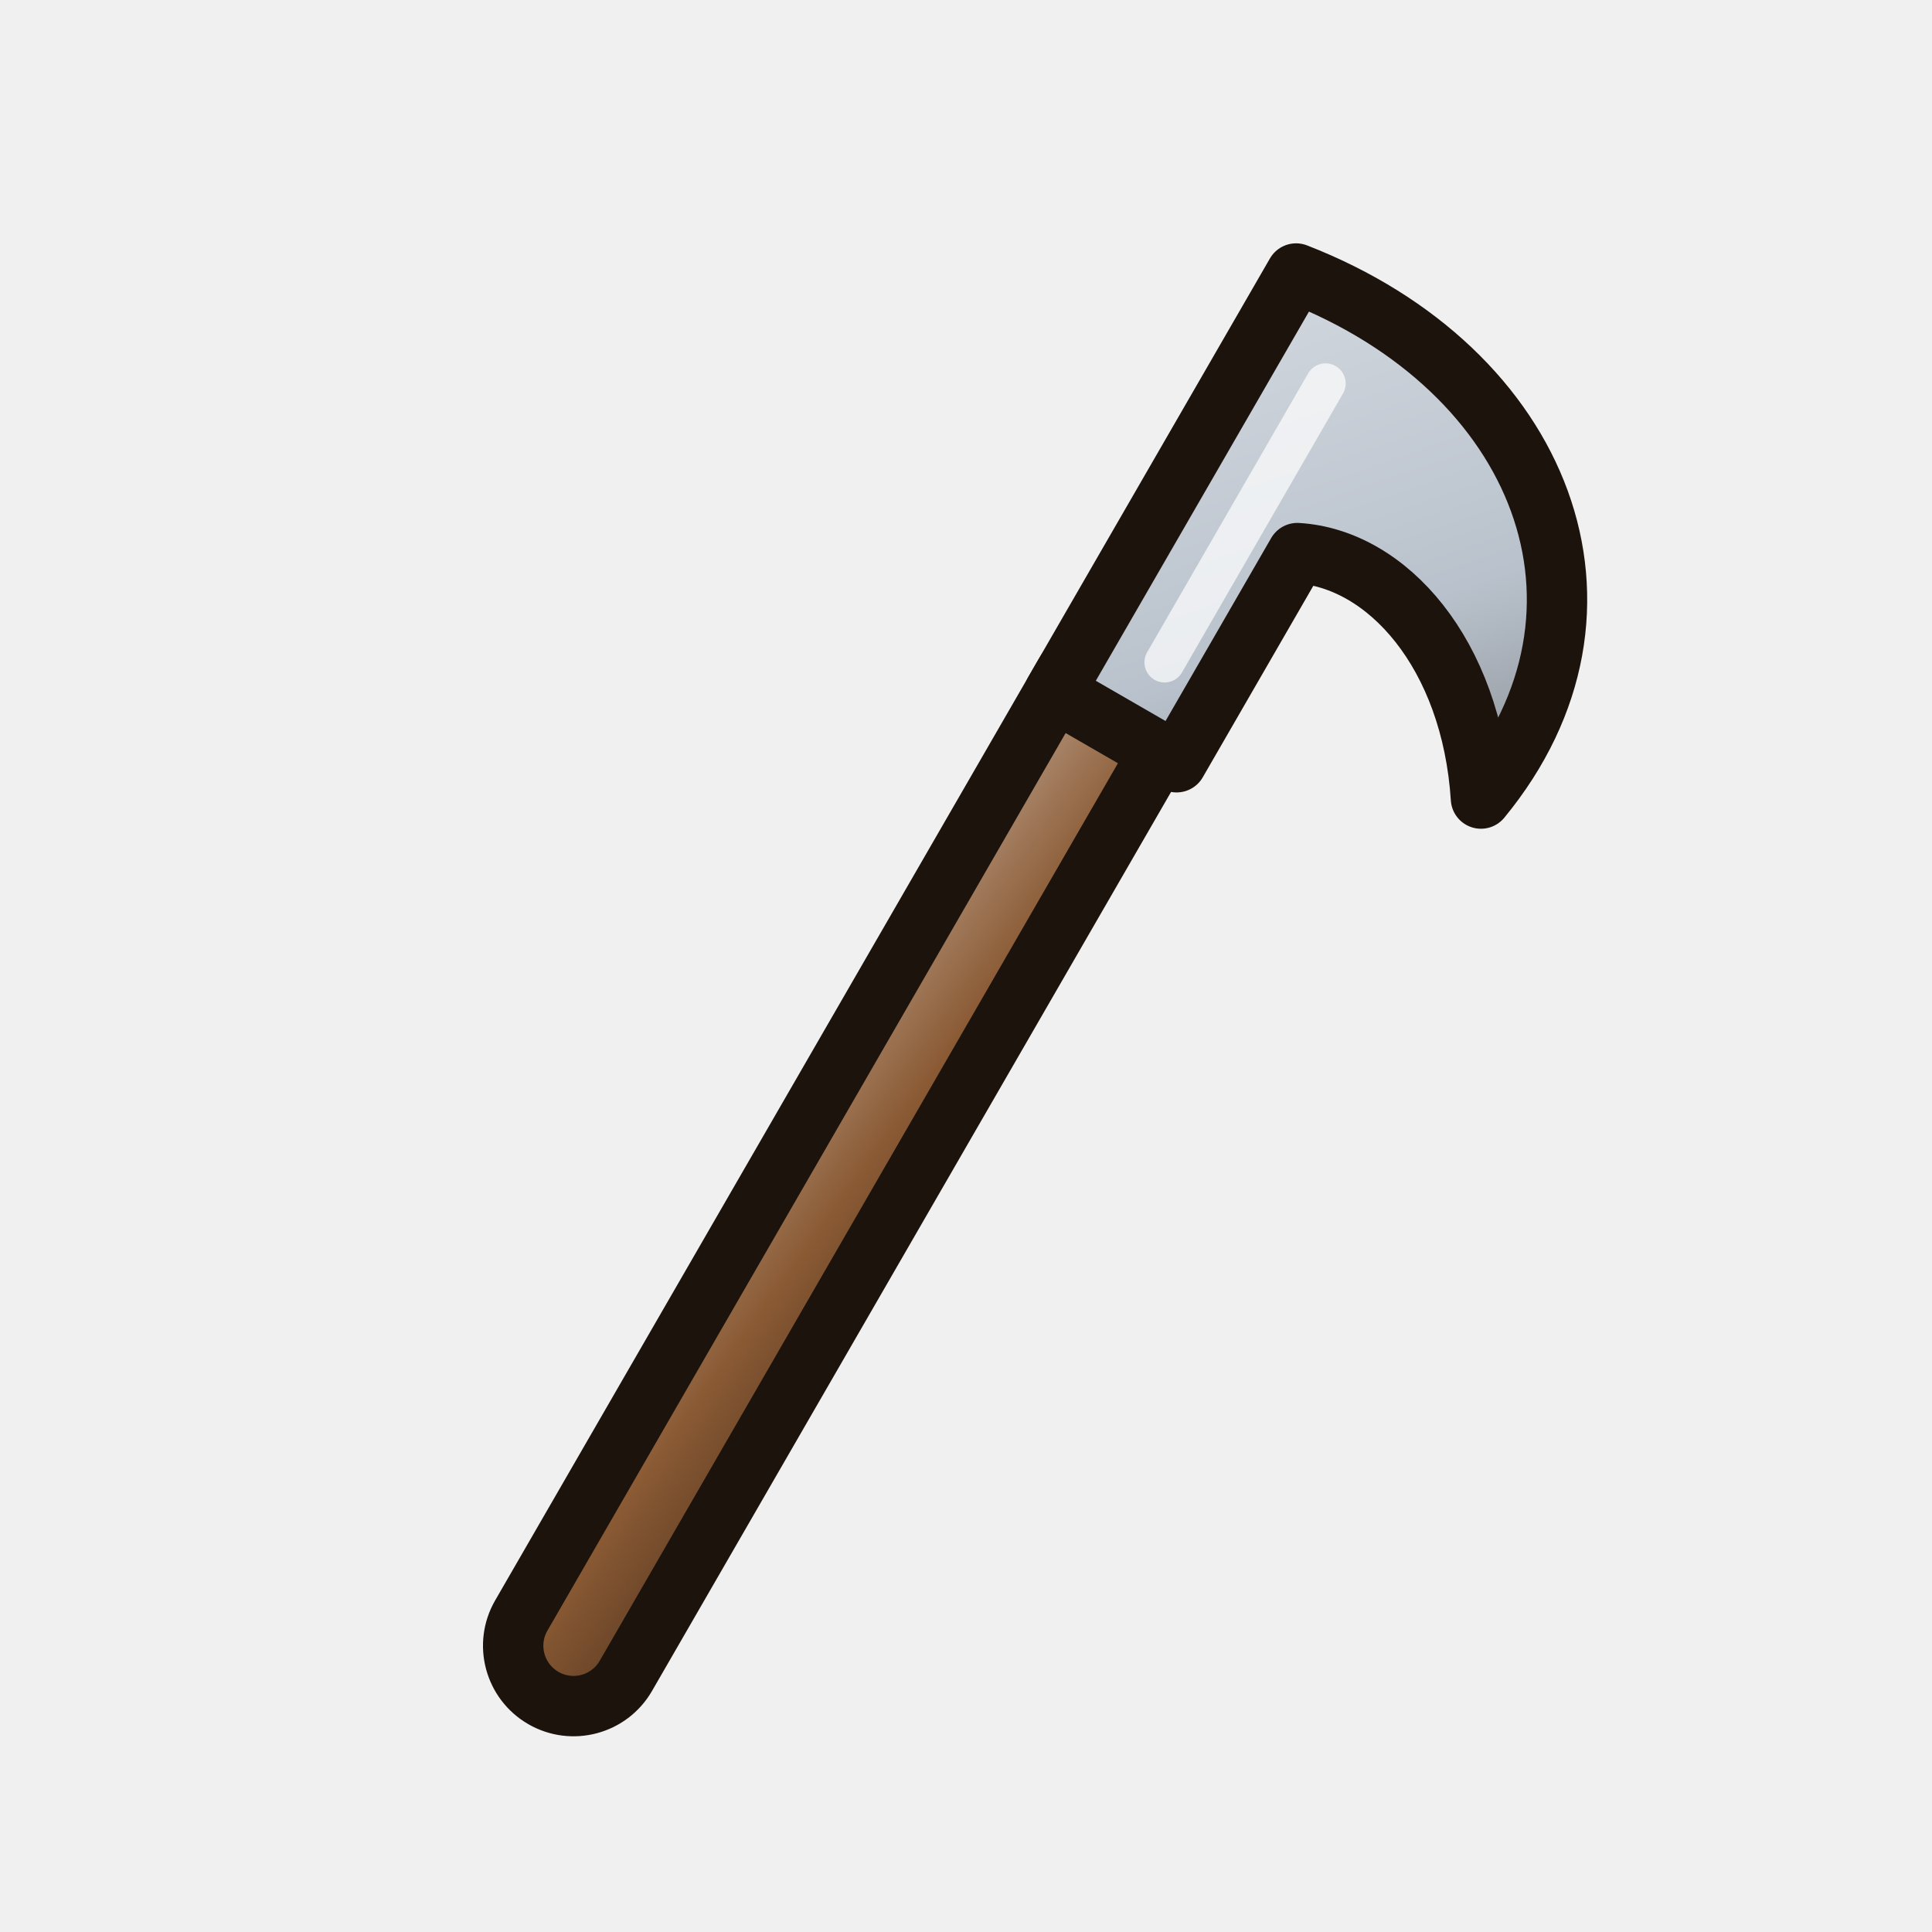
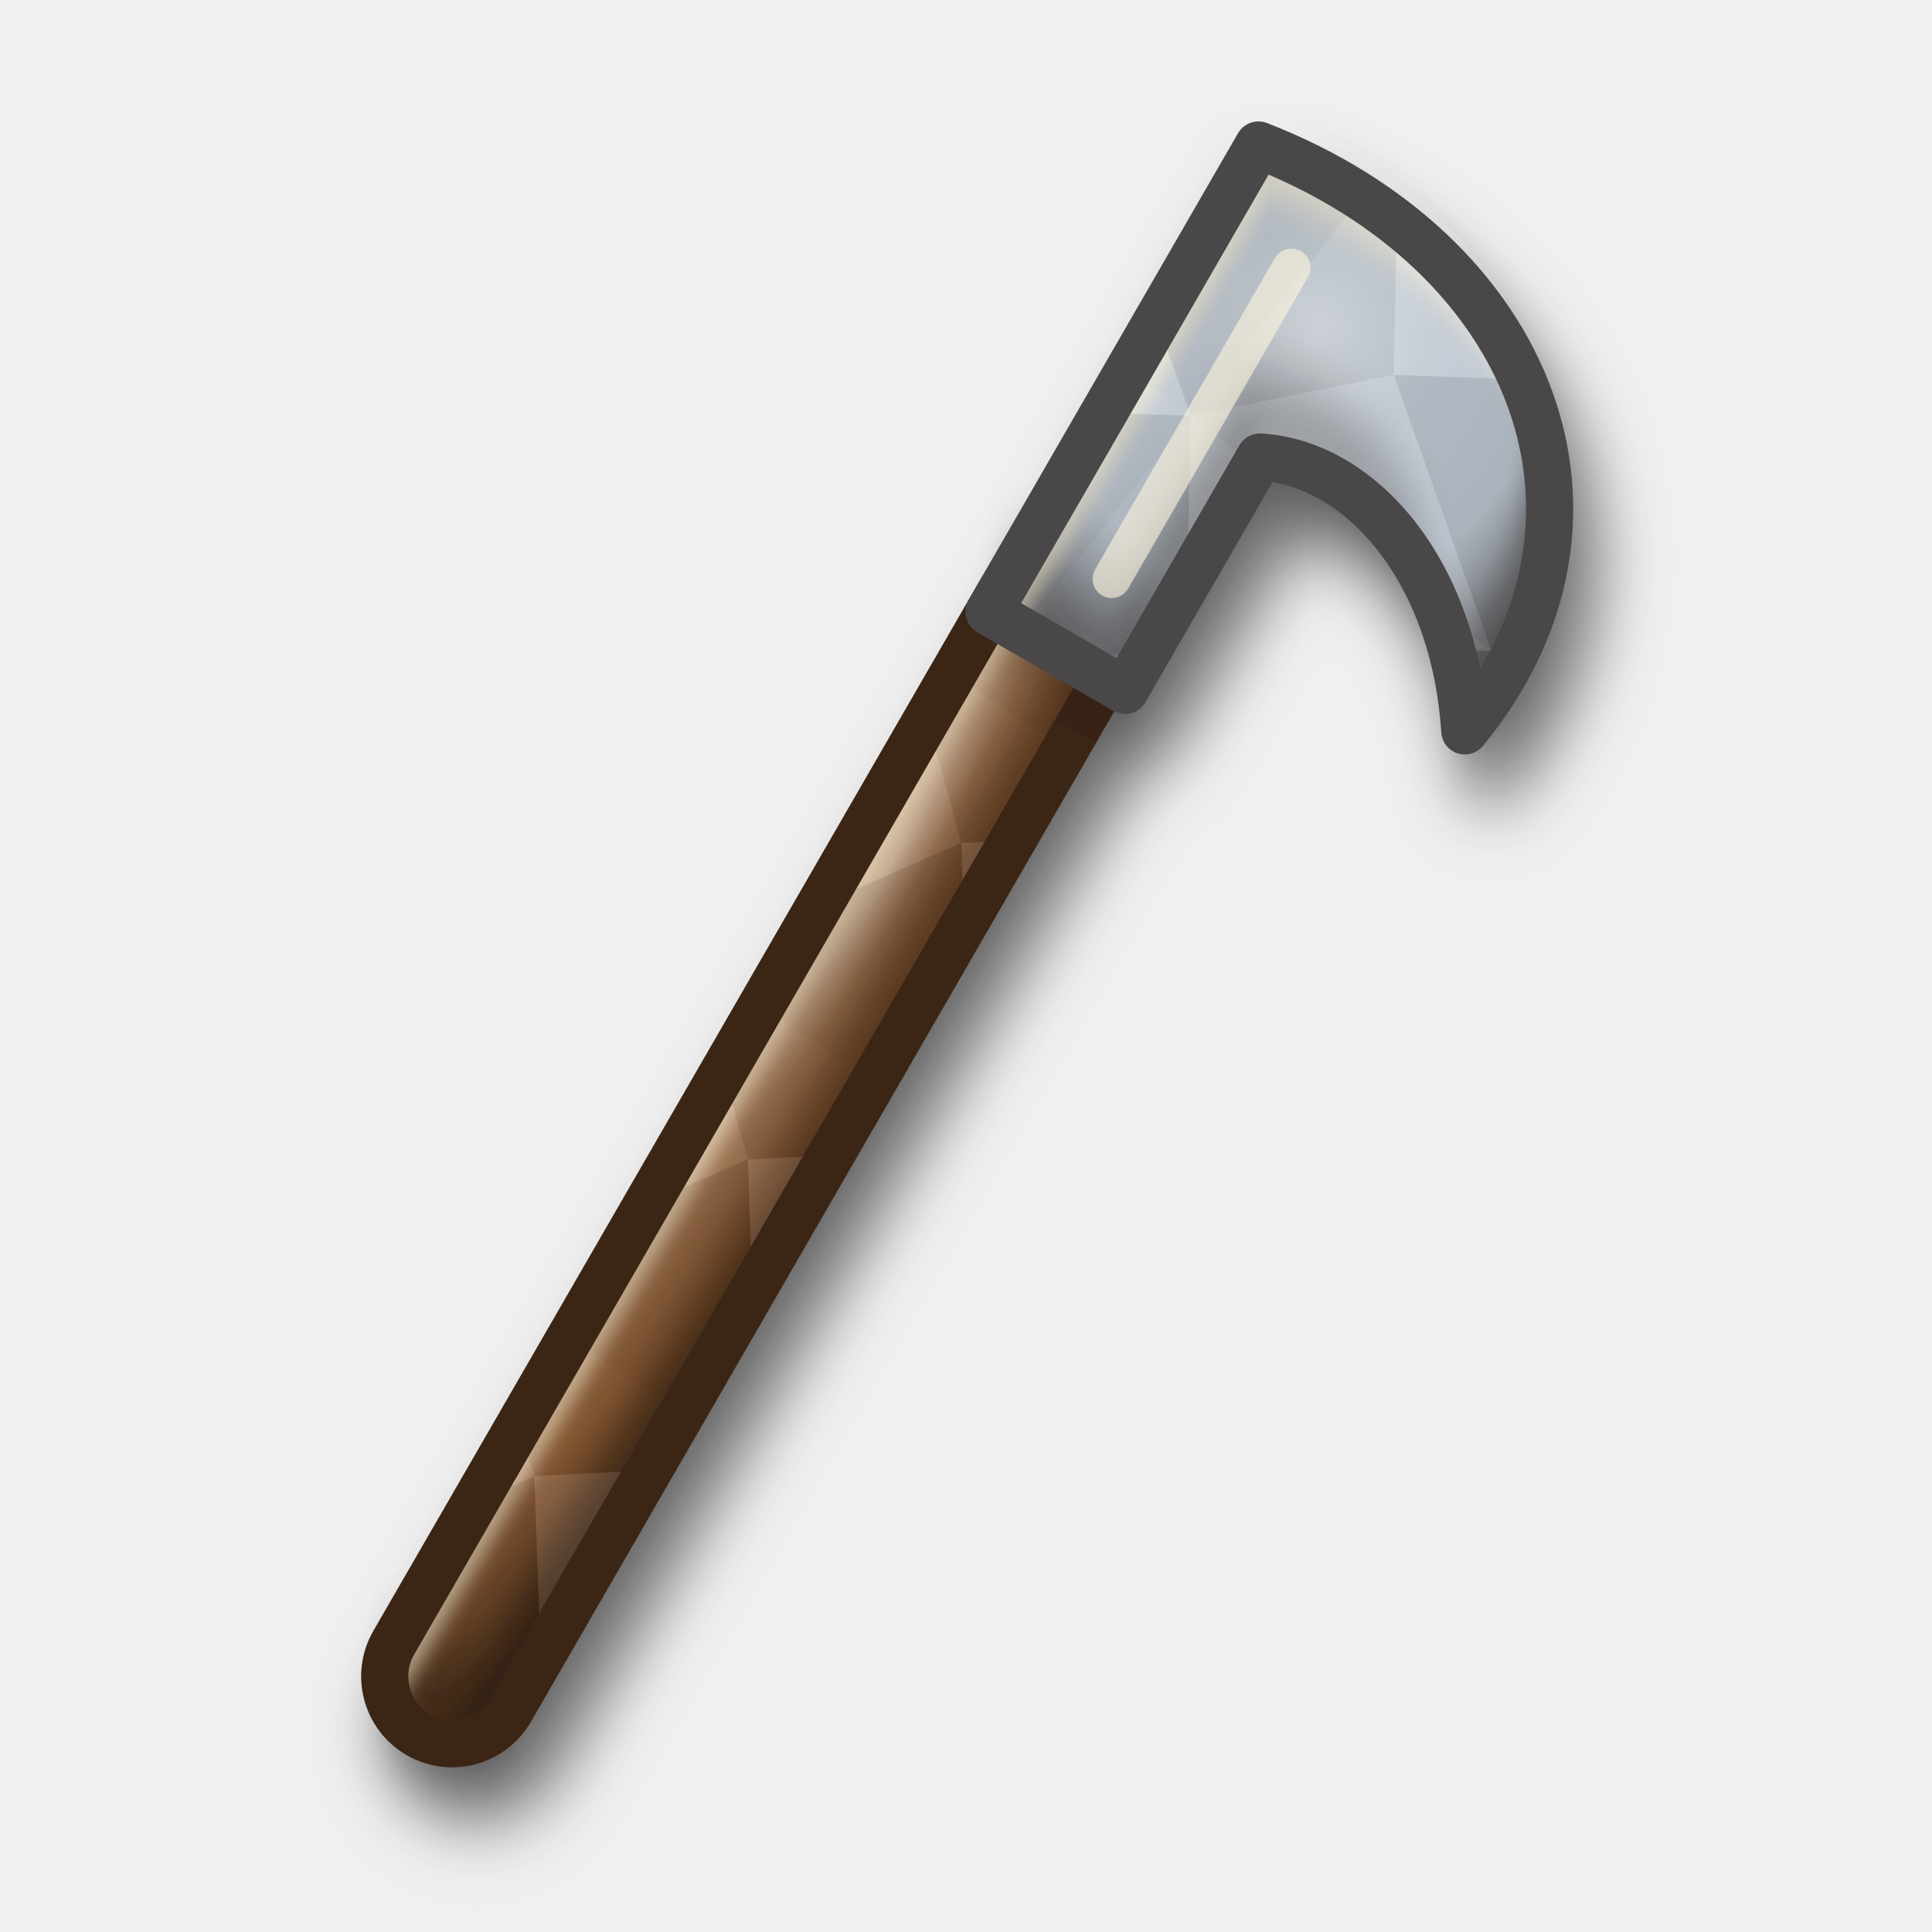
<svg xmlns="http://www.w3.org/2000/svg" width="128" height="128" viewBox="0 0 96 96">
  <defs>
-     <linearGradient id="g0" x1="0" y1="0" x2="1" y2="1">
-       <stop offset="0" stop-color="#b3947b" />
+     <filter id="bev" x="-10%" y="-10%" width="120%" height="120%" color-interpolation-filters="sRGB">
+       <feOffset in="SourceAlpha" dx="1.5" dy="1.7" result="o1" />
+       <feComposite in="SourceAlpha" in2="o1" operator="out" result="e1" />
+       <feGaussianBlur in="e1" stdDeviation="0.55" result="b1" />
+       <feFlood flood-color="#fff3d6" flood-opacity="0.62" />
+       <feComposite in2="b1" operator="in" result="hi" />
+       <feOffset in="SourceAlpha" dx="-2.2" dy="-2.4" result="o2" />
+       <feComposite in="SourceAlpha" in2="o2" operator="out" result="e2" />
+       <feGaussianBlur in="e2" stdDeviation="1.3" result="b2" />
+       <feFlood flood-color="#140b05" flood-opacity="0.42" />
+       <feComposite in2="b2" operator="in" result="lo" />
+       <feMerge>
+         <feMergeNode in="SourceGraphic" />
+         <feMergeNode in="lo" />
+         <feMergeNode in="hi" />
+       </feMerge>
+     </filter>
+     <filter id="paint" x="-20%" y="-20%" width="140%" height="145%" color-interpolation-filters="sRGB">
+       <feTurbulence type="fractalNoise" baseFrequency="0.22" numOctaves="2" seed="7" result="n" />
+       <feColorMatrix in="n" type="matrix" values="0.14 0.14 0.14 0 0.29  0.14 0.14 0.14 0 0.29  0.14 0.14 0.14 0 0.29  0 0 0 0 1" result="ng" />
+       <feBlend in="ng" in2="SourceGraphic" mode="soft-light" result="t" />
+       <feComposite in="t" in2="SourceAlpha" operator="in" result="tex" />
+       <feDropShadow in="tex" dx="1.2" dy="2.6" stdDeviation="1.7" flood-color="#000" flood-opacity="0.55" />
+     </filter>
+     <radialGradient id="g0" cx="0.3" cy="0.26" r="0.92">
+       <stop offset="0" stop-color="#bb9f89" />
+       <stop offset="0.25" stop-color="#986e4c" />
      <stop offset="0.55" stop-color="#8a5a34" />
-       <stop offset="1" stop-color="#613f25" />
-     </linearGradient>
-     <linearGradient id="g1" x1="0" y1="0" x2="1" y2="1">
-       <stop offset="0" stop-color="#d2d7de" />
+       <stop offset="1" stop-color="#3c2717" />
+     </radialGradient>
+     <pattern id="f1" width="17" height="15" patternUnits="userSpaceOnUse" patternTransform="rotate(94)">
+       <path d="M0 0 L17 0 L6 8Z" fill="#fff" fill-opacity="0.1" />
+       <path d="M6 8 L17 0 L17 15Z" fill="#000" fill-opacity="0.08" />
+       <path d="M0 0 L6 8 L0 15Z" fill="#000" fill-opacity="0.05" />
+       <path d="M0 15 L6 8 L17 15Z" fill="#fff" fill-opacity="0.05" />
+     </pattern>
+     <radialGradient id="g2" cx="0.3" cy="0.26" r="0.92">
+       <stop offset="0" stop-color="#d6dce1" />
+       <stop offset="0.25" stop-color="#c1c9d2" />
      <stop offset="0.55" stop-color="#b9c2cc" />
-       <stop offset="1" stop-color="#7f8287" />
-     </linearGradient>
+       <stop offset="1" stop-color="#4c4a4b" />
+     </radialGradient>
+     <pattern id="f3" width="17" height="15" patternUnits="userSpaceOnUse" patternTransform="rotate(8)">
+       <path d="M0 0 L17 0 L6 8Z" fill="#fff" fill-opacity="0.1" />
+       <path d="M6 8 L17 0 L17 15Z" fill="#000" fill-opacity="0.08" />
+       <path d="M0 0 L6 8 L0 15Z" fill="#000" fill-opacity="0.05" />
+       <path d="M0 15 L6 8 L17 15Z" fill="#fff" fill-opacity="0.05" />
+     </pattern>
  </defs>
-   <g transform="rotate(30 48 48)">
-     <rect x="45" y="30" width="6" height="60" rx="3" fill="url(#g0)" stroke="#1c130d" stroke-width="3" stroke-linejoin="round" stroke-linecap="round" />
-     <path d="M45 34 V10 C58 8 68 16 66 28 C62 22 56 20 52 22 V34Z" fill="url(#g1)" stroke="#1c130d" stroke-width="3" stroke-linejoin="round" stroke-linecap="round" />
-     <path d="M49 30 V14" fill="none" stroke="rgba(255,255,255,0.7)" stroke-width="2" stroke-linecap="round" stroke-linejoin="round" />
+   <g filter="url(#paint)">
+     <g id="art" transform="translate(48 47) scale(1.116) translate(-51.38 -49.25)">
+       <g transform="rotate(30 48 48)">
+         <rect x="45" y="30" width="6" height="60" rx="3" fill="url(#g0)" filter="url(#bev)" />
+         <rect x="45" y="30" width="6" height="60" rx="3" fill="url(#f1)" />
+         <rect x="45" y="30" width="6" height="60" rx="3" fill="none" stroke="#3a2516" stroke-width="2.1" stroke-linejoin="round" stroke-linecap="round" />
+         <path d="M45 34 V10 C58 8 68 16 66 28 C62 22 56 20 52 22 V34Z" fill="url(#g2)" filter="url(#bev)" />
+         <path d="M45 34 V10 C58 8 68 16 66 28 C62 22 56 20 52 22 V34Z" fill="url(#f3)" />
+         <path d="M45 34 V10 C58 8 68 16 66 28 C62 22 56 20 52 22 V34Z" fill="none" stroke="#494647" stroke-width="2.1" stroke-linejoin="round" stroke-linecap="round" />
+         <path d="M49 30 V14" fill="none" stroke="rgba(255,246,224,0.6)" stroke-width="1.7" stroke-linejoin="round" stroke-linecap="round" />
+       </g>
+     </g>
  </g>
</svg>
